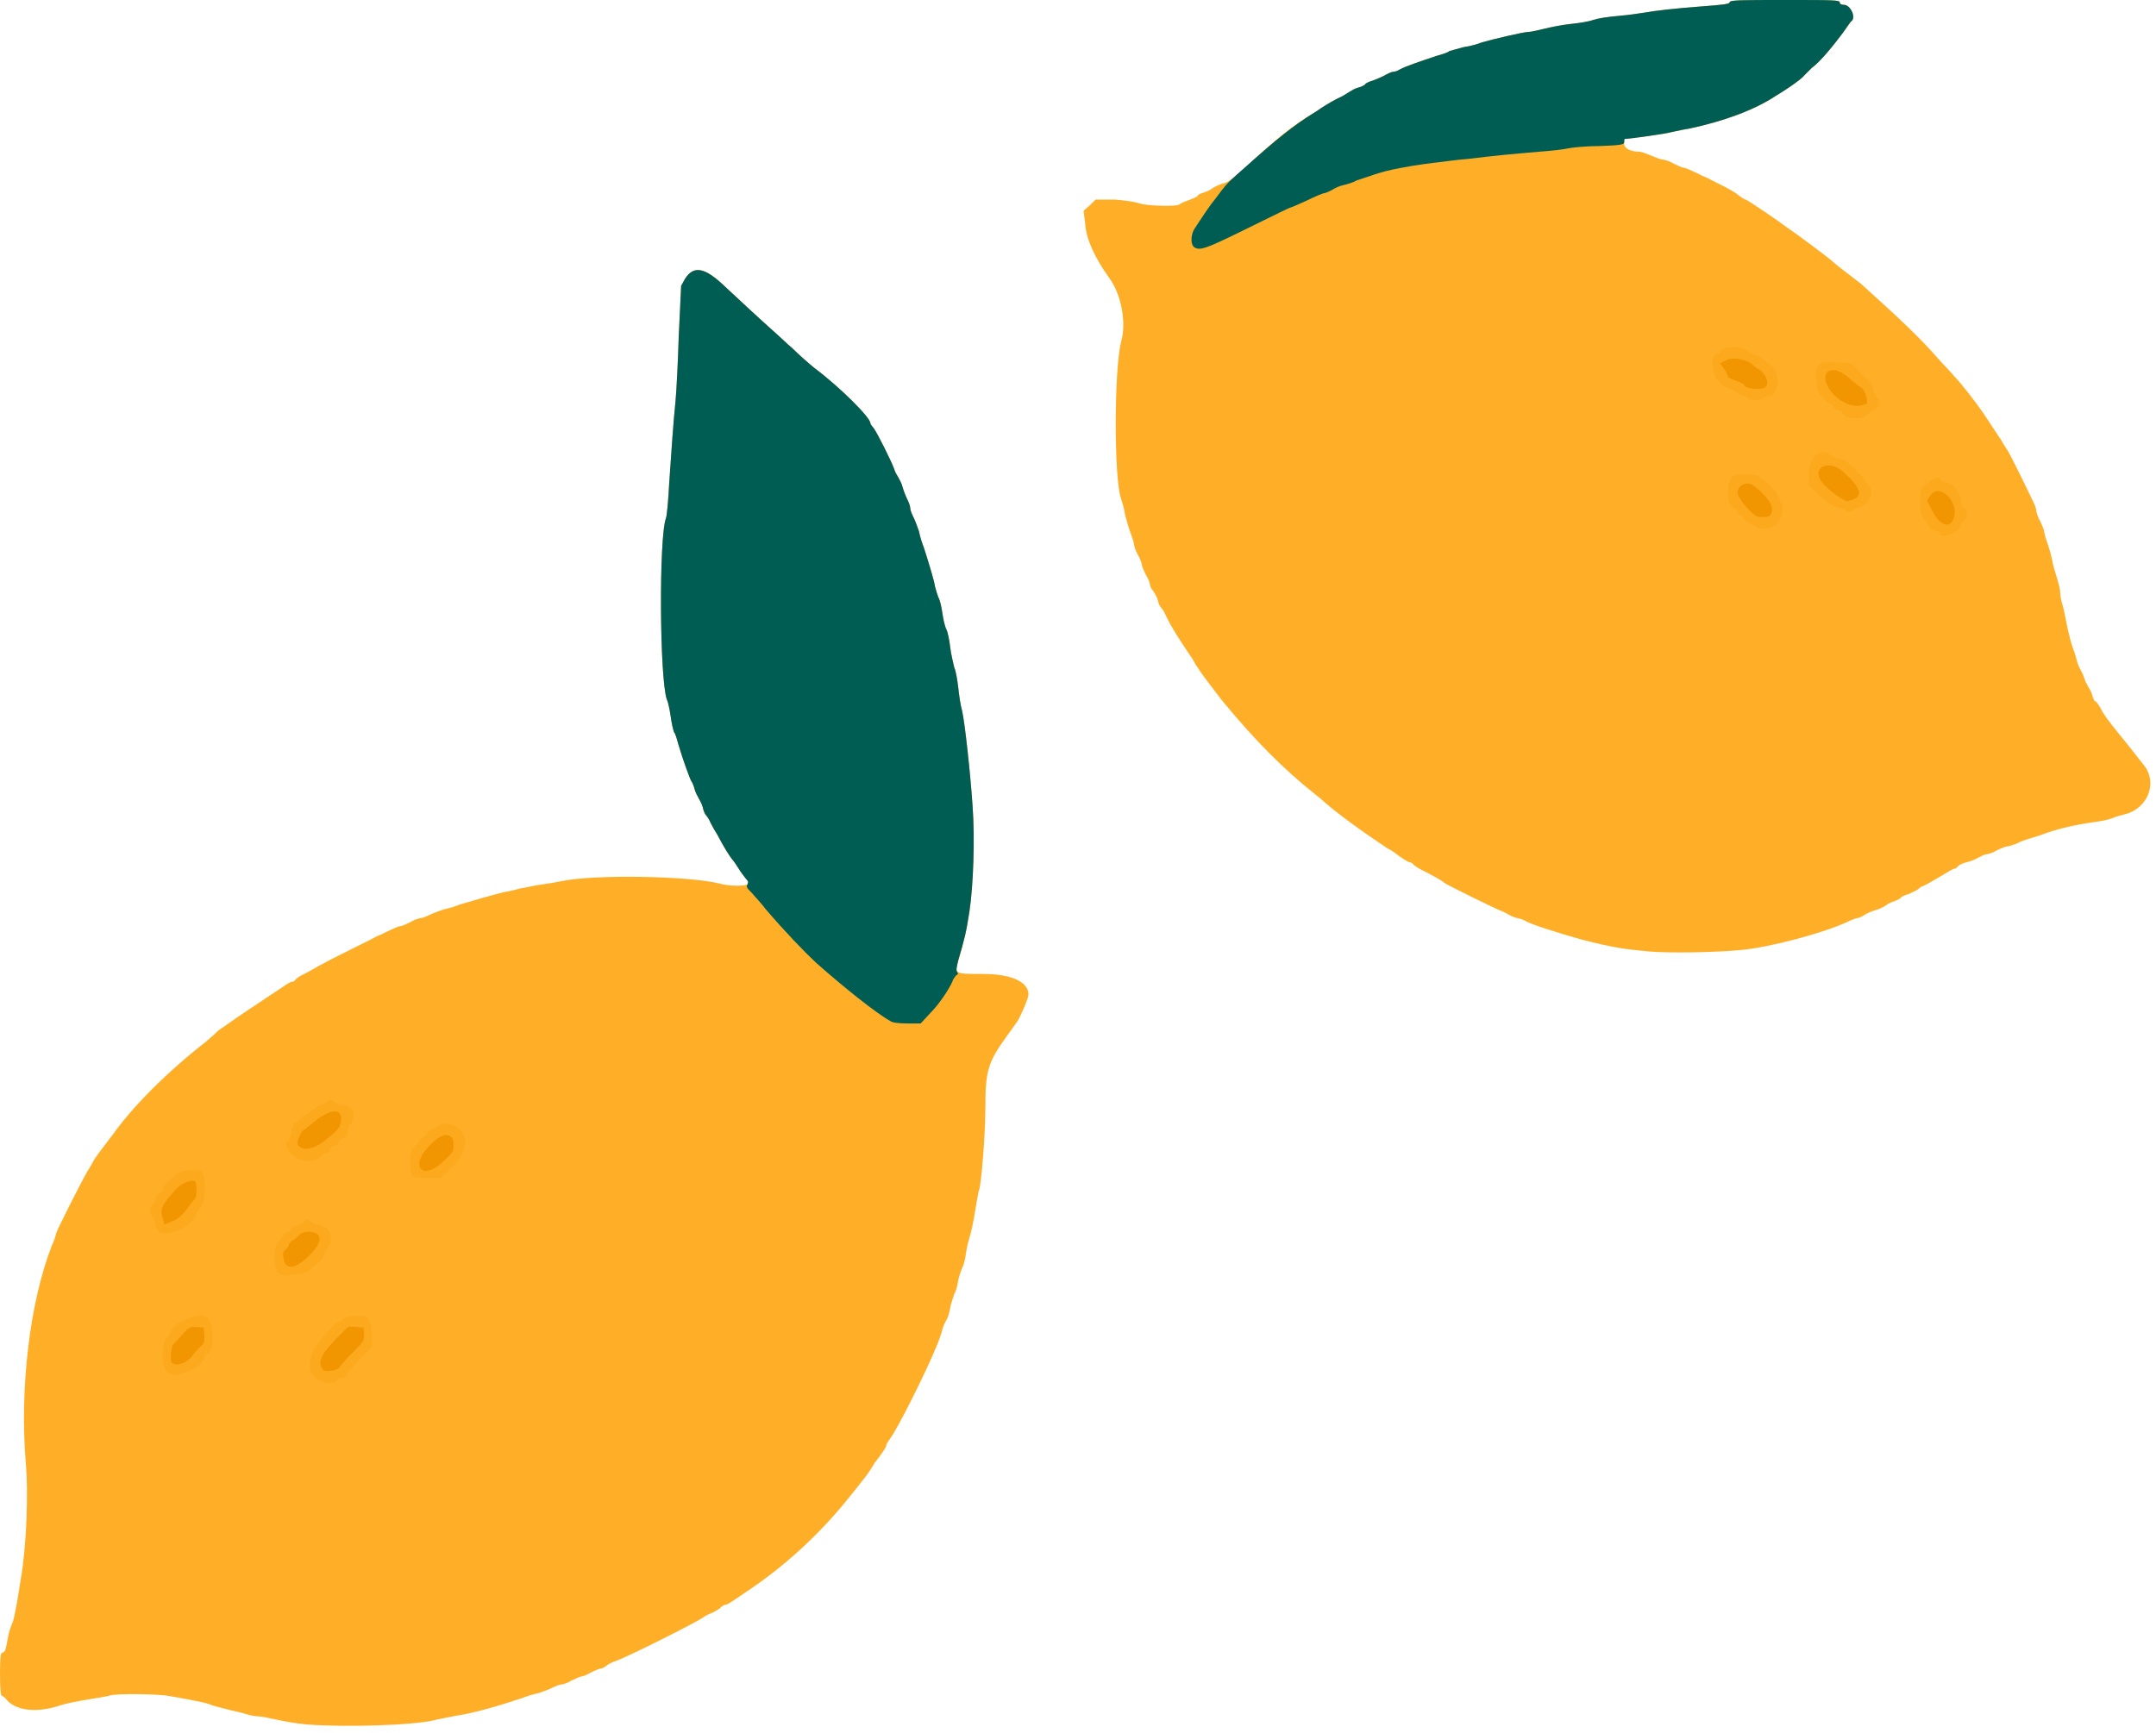
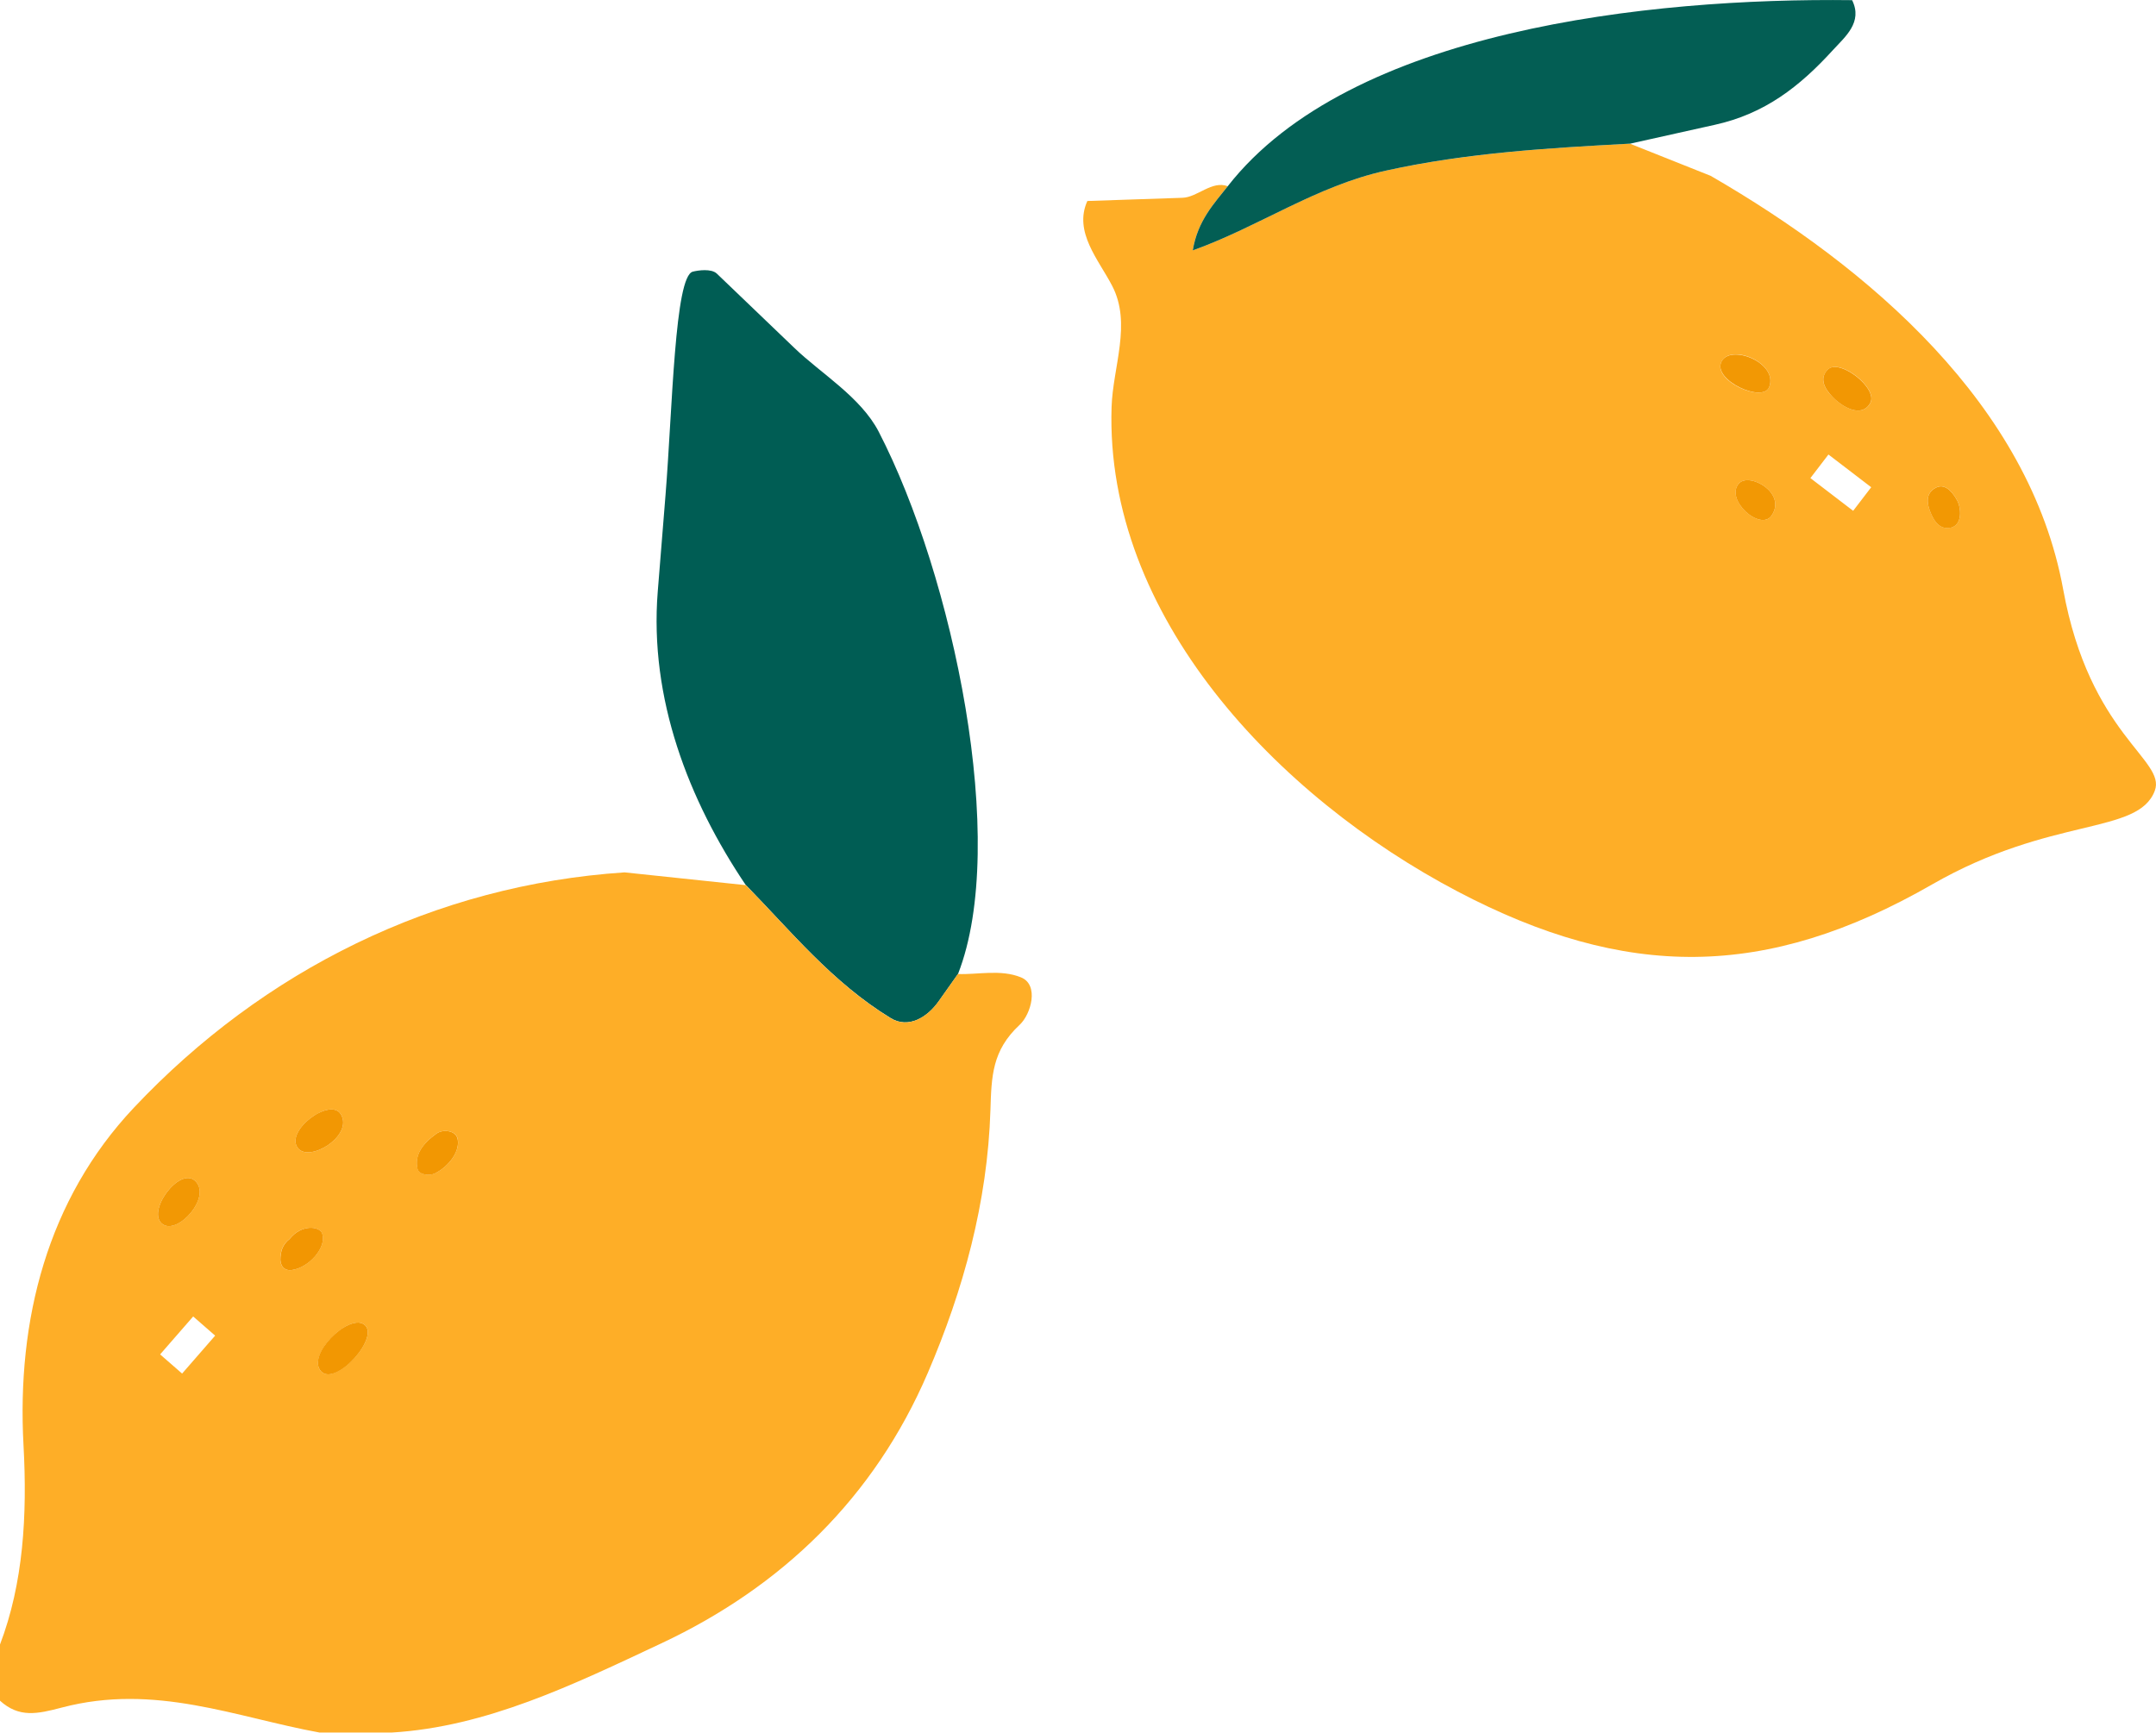
- <svg xmlns="http://www.w3.org/2000/svg" viewBox="0 0 270 217">
-   <path fill="#FFAF27" d="M38.3 216C37.2 215.9 35.5 215.6 34.6 215.4C33.7 215.2 32.7 215 32.4 215C32.1 215 31.4 214.9 30.8 214.7C30.2 214.5 29.1 214.3 28.4 214.1C27.7 213.9 26.7 213.7 26.3 213.5C25.8 213.3 24.7 213.1 23.7 212.9C22.7 212.7 21.5 212.5 20.9 212.4C19.6 212.2 14.4 212.1 13.7 212.4C13.4 212.5 12.1 212.7 10.9 212.9C9.7 213.1 8.2 213.4 7.6 213.6C4.7 214.6 2.1 214.3 0.9 213C0.7 212.7 0.3 212.4 0.2 212.4C0.1 212.4 0 211.5 0 209.7C0 207.5 0.1 207 0.3 207C0.6 207 0.7 206.8 1 205.1C1.1 204.4 1.4 203.7 1.5 203.4C1.7 203.1 1.9 201.9 2.1 200.9C2.3 199.8 2.5 198.4 2.6 197.8C3.3 193.9 3.6 187 3.2 182.9C2.5 173.8 3.7 163.2 6.5 156C6.8 155.4 7 154.7 7 154.6C7 154.3 10.1 148.2 10.9 146.8C11.3 146.2 11.7 145.4 11.9 145.1C12.1 144.8 12.6 144.1 13 143.6C13.4 143.1 13.8 142.5 14 142.3C16.5 138.7 21 134.2 25.9 130.4C26.2 130.1 26.6 129.8 26.8 129.6C27 129.4 27.3 129.1 27.6 128.9C27.9 128.7 28.5 128.3 28.9 128C29.6 127.5 31.2 126.4 35.6 123.5C36 123.2 36.4 123 36.5 123C36.7 123 36.9 122.9 37 122.7C37.1 122.6 37.6 122.2 38.1 122C38.5 121.8 39.4 121.3 39.9 121C40.5 120.7 41.2 120.3 41.6 120.1C42 119.9 42.4 119.7 42.6 119.6C42.8 119.5 43.2 119.3 43.6 119.1C44 118.9 44.4 118.7 44.6 118.6C44.8 118.5 45.2 118.3 45.6 118.1C46 117.9 46.4 117.7 46.6 117.6C46.8 117.5 47.1 117.3 47.4 117.2C47.7 117.1 48.4 116.7 48.9 116.5C49.5 116.2 50 116 50.2 116C50.3 116 50.8 115.8 51.4 115.5C51.9 115.2 52.5 115 52.7 115C52.9 115 53.4 114.8 53.8 114.6C54.2 114.4 55 114.1 55.6 113.9C56.2 113.8 57.1 113.5 57.6 113.3C58.9 112.9 61.7 112.1 62.9 111.8C63.5 111.7 64.4 111.5 65.1 111.3C65.8 111.2 67 110.9 67.8 110.8C68.6 110.7 69.7 110.5 70.2 110.4C74.2 109.5 86.4 109.7 90.2 110.7C92.2 111.2 94.6 110.9 93.6 110.3C93.5 110.2 93.2 109.8 92.9 109.4C92.6 109 92.2 108.3 91.9 107.9C91.3 107.2 90.7 106.2 89.8 104.5C89.6 104.2 89.2 103.5 89 103.1C88.8 102.6 88.5 102.2 88.4 102.1C88.3 102 88.1 101.6 88 101.1C87.9 100.7 87.6 100.2 87.5 100C87.4 99.8 87.1 99.3 87 98.9C86.9 98.5 86.7 98 86.6 97.9C86.4 97.6 85.5 95.1 85 93.4C84.8 92.7 84.6 91.9 84.4 91.7C84.3 91.4 84.1 90.6 84 89.8C83.9 89.1 83.7 88 83.5 87.6C82.6 84.9 82.5 67.3 83.4 64.9C83.5 64.7 83.7 62.7 83.8 60.6C84.1 56.3 84.3 53.1 84.6 50.2C84.7 49.2 84.9 45.5 85 42.1L85.3 35.8L85.8 34.9C86.9 33.2 88.3 33.5 90.8 35.9C92.3 37.3 95.2 40 97 41.6C97.8 42.3 98.7 43.2 99.1 43.5C100.1 44.5 101.5 45.7 102 46.1C105.2 48.5 109 52.3 109 53C109 53.1 109.2 53.4 109.4 53.6C109.9 54.3 111.7 57.9 112 58.8C112.1 59.2 112.4 59.6 112.5 59.8C112.6 60 112.9 60.5 113 60.9C113.1 61.3 113.4 62.1 113.6 62.5C113.8 62.9 114 63.4 114 63.7C114 63.9 114.2 64.4 114.4 64.8C114.6 65.2 114.9 66 115.1 66.6C115.2 67.2 115.5 68.1 115.7 68.6C116.5 71.1 117 72.8 117.1 73.5C117.2 73.9 117.4 74.5 117.5 74.8C117.7 75.1 117.9 76 118 76.7C118.1 77.4 118.3 78.4 118.5 78.8C118.7 79.2 118.9 80.2 119 81.1C119.1 82 119.4 83.1 119.5 83.6C119.7 84 119.9 85.2 120 86.1C120.1 87.1 120.3 88.4 120.5 89.1C120.8 90.4 121.5 96.5 121.8 101C122.1 105 121.9 110.9 121.4 114.2C121 116.8 120.8 117.6 120 120.4C119.5 122 119.6 122 123.1 122C126.7 122 128.8 123 128.8 124.6C128.8 125 127.8 127.4 127.3 128.1C127.1 128.4 126.5 129.2 126 129.9C123.7 133.1 123.4 134.2 123.4 138.8C123.4 142 122.9 148.4 122.6 149.1C122.5 149.4 122.3 150.6 122.1 151.8C121.9 153.1 121.6 154.4 121.5 154.7C121.4 155.1 121.1 156 121 156.8C120.9 157.6 120.7 158.5 120.5 158.8C120.4 159.1 120.1 159.8 120 160.4C119.9 161.1 119.7 161.8 119.5 162.1C119.4 162.5 119.1 163.2 119 163.8C118.9 164.4 118.7 165.1 118.5 165.4C118.3 165.7 118.1 166.2 118 166.6C117.9 167 117.6 167.9 117.3 168.6C116 171.8 112.3 179.2 111.4 180.3C111.2 180.6 111 180.9 111 181C111 181.2 110.8 181.5 110.6 181.8C110.4 182.1 109.9 182.8 109.5 183.3C108.8 184.5 108.5 184.9 105.9 188.1C102.4 192.4 98.1 196.3 93.6 199.3C91.4 200.8 91.1 201 90.9 201C90.7 201 90.4 201.2 90.1 201.5C89.8 201.7 89.3 202 89 202.1C88.7 202.2 88.4 202.4 88.2 202.5C87.5 203.1 78.1 207.8 77 208.1C76.7 208.2 76.3 208.4 76 208.6C75.8 208.8 75.4 209 75.3 209C75.1 209 74.6 209.2 74 209.5C73.5 209.8 73 210 72.8 210C72.7 210 72.2 210.2 71.6 210.5C71.1 210.8 70.5 211 70.3 211C70.1 211 69.6 211.2 69.2 211.4C68.8 211.6 68 211.9 67.4 212.1C66.8 212.2 65.9 212.5 65.4 212.7C62.4 213.7 59.3 214.6 57.2 214.9C56.3 215.1 55 215.3 54.3 215.5C51.7 216.1 43.4 216.4 38.3 216ZM206.7 119.2C203.4 118.9 202 118.7 198.1 117.7C195.2 116.9 191.5 115.7 191.1 115.4C191 115.3 190.5 115.1 190 115C189.5 114.9 189 114.6 188.8 114.5C188.6 114.4 188.3 114.2 188 114.1C187.4 113.9 181.3 110.9 180.9 110.6C180.6 110.3 179.3 109.6 178.1 109C177.7 108.8 177.2 108.5 177 108.3C176.9 108.1 176.6 108 176.5 108C176.4 108 175.9 107.7 175.3 107.3C174.8 106.9 174.1 106.4 173.8 106.3C170.2 103.9 167.5 101.9 165.9 100.5C165.7 100.3 165.1 99.8 164.7 99.5C160.7 96.3 157.2 92.8 153 87.7C151.5 85.7 150.8 84.9 149.7 83.2C149.6 82.9 149.1 82.2 148.7 81.6C147.5 79.8 146.6 78.4 146 77.1C145.8 76.6 145.5 76.2 145.4 76.1C145.3 76 145.1 75.7 145 75.2C144.9 74.8 144.6 74.3 144.4 74C144.2 73.8 144 73.4 144 73.2C144 73 143.8 72.5 143.5 72C143.2 71.4 143 70.9 143 70.8C143 70.6 142.8 70 142.5 69.5C142.2 69 142 68.3 142 68.1C142 67.9 141.8 67.4 141.6 66.8C141.4 66.3 141.1 65.3 140.9 64.5C140.8 63.7 140.5 62.8 140.4 62.5C139.5 60.1 139.5 46.4 140.4 42.8C141.1 40.4 140.4 36.8 138.9 34.8C137.1 32.3 136 29.9 135.9 28L135.7 26.4L136.5 25.7L137.2 25L139.6 25C141 25.1 142.2 25.3 142.8 25.5C143.7 25.8 147.5 25.9 147.7 25.6C147.8 25.5 148.2 25.3 148.8 25.1C149.3 24.9 149.9 24.7 150 24.5C150.1 24.3 150.5 24.2 150.8 24.1C151.1 24 151.6 23.8 151.8 23.6C152.1 23.4 152.7 23.1 153.1 23C153.7 22.9 154.5 22.3 155.7 21.2C159.9 17.3 161.9 15.7 164.6 14.1C164.8 14 165.2 13.7 165.5 13.5C166.3 13 167.1 12.5 168 12.1C168.4 11.9 168.8 11.6 169 11.5C169.2 11.4 169.6 11.1 170 11C170.4 10.9 170.9 10.7 171 10.5C171.1 10.4 171.5 10.2 171.9 10.1C172.2 10 172.9 9.7 173.3 9.5C173.8 9.2 174.3 9 174.4 9C174.6 9 175 8.9 175.3 8.7C176 8.3 178.1 7.6 179.9 7C180.6 6.8 181.3 6.6 181.5 6.4C181.8 6.3 182.6 6.1 183.3 5.9C184.1 5.8 185.1 5.5 185.6 5.3C187 4.9 190.8 4 191.4 4C191.7 4 192.6 3.8 193.4 3.6C194.2 3.4 195.7 3.1 196.7 3C197.7 2.9 199 2.7 199.5 2.5C200.1 2.3 201.4 2.1 202.6 2C203.8 1.9 205.2 1.7 205.8 1.6C207.6 1.3 209.3 1.1 213.1 0.8C215.8 0.6 216.6 0.5 216.6 0.3C216.6 0 217.9 0 223.5 0C229.5 0 230.4 0 230.4 0.3C230.4 0.5 230.6 0.6 230.9 0.6C231.8 0.6 232.5 2.3 231.8 2.7C231.7 2.8 231.3 3.4 230.8 4.1C229.6 5.7 228 7.7 226.9 8.5C226.5 8.9 226 9.4 225.9 9.5C225.8 9.7 224.4 10.8 222.4 12C219.7 13.8 215.8 15.2 211.6 16.1C210.3 16.3 209.2 16.6 209.1 16.6C208.9 16.7 204.1 17.4 203.5 17.4C203.4 17.4 203.4 17.7 203.4 18C203.4 18.6 204.2 19 205.3 19C205.5 19 206.1 19.2 206.8 19.5C207.5 19.8 208.1 20 208.3 20C208.5 20 209.1 20.2 209.6 20.5C210.2 20.8 210.7 21 210.8 21C211 21 211.5 21.2 212.1 21.5C212.6 21.7 213.3 22.1 213.6 22.2C213.9 22.3 214.2 22.5 214.4 22.6C214.6 22.7 215 22.9 215.4 23.1C216.4 23.6 217.2 24 217.9 24.6C218.2 24.8 218.5 25 218.6 25C218.8 25 222.9 27.8 223.8 28.5C224.1 28.7 225.1 29.4 225.9 30C226.7 30.6 228.2 31.7 229.2 32.5C230.1 33.3 231.3 34.2 231.7 34.5C232.1 34.8 232.7 35.3 233 35.5C233.3 35.8 233.8 36.2 234.1 36.5C238 40 240.7 42.6 242.7 44.9C243.4 45.7 244.4 46.7 244.8 47.2C245.6 48 247.5 50.5 248.2 51.5C248.9 52.5 250.1 54.4 250.6 55.1C250.8 55.5 251.2 56.1 251.4 56.4C251.6 56.7 252.3 58.1 253 59.5C253.7 60.9 254.4 62.4 254.6 62.8C254.8 63.2 255 63.7 255 63.9C255 64.1 255.2 64.8 255.5 65.3C255.8 65.9 256 66.5 256 66.6C256 66.8 256.2 67.5 256.4 68C256.6 68.6 256.9 69.6 257 70.2C257.1 70.8 257.4 71.8 257.6 72.4C257.8 73.1 258 73.8 258 74.2C258 74.5 258.1 75.2 258.3 75.8C258.5 76.4 258.7 77.7 258.9 78.6C259.1 79.5 259.4 80.7 259.6 81.2C259.8 81.7 260 82.4 260.1 82.8C260.2 83.2 260.4 83.6 260.5 83.8C260.6 84 260.9 84.5 261 84.9C261.1 85.3 261.4 85.8 261.5 86C261.6 86.2 261.9 86.6 262 87C262.1 87.5 262.3 87.9 262.5 87.9C262.6 88 262.9 88.4 263.1 88.8C263.4 89.4 263.8 90 265.5 92.1C266.5 93.3 268.2 95.5 268.6 96C270.2 98.2 268.9 101.3 266.1 102C265.7 102.1 264.9 102.3 264.5 102.5C264 102.7 262.9 102.9 262.1 103C260.6 103.2 258.5 103.6 256.4 104.3C255.9 104.5 255 104.8 254.3 105C253.6 105.2 252.8 105.5 252.5 105.7C252.1 105.8 251.7 106 251.5 106C251.3 106 250.7 106.2 250.1 106.5C249.6 106.8 249 107 248.8 107C248.6 107 248.2 107.2 247.8 107.4C247.5 107.6 246.8 107.9 246.3 108C245.8 108.1 245.3 108.4 245.2 108.5C245.1 108.7 244.9 108.8 244.8 108.8C244.6 108.8 243.8 109.3 242.8 109.9C241.8 110.5 240.9 111 240.8 111C240.7 111 240.4 111.2 240.2 111.4C239.9 111.6 239.4 111.8 239 112C238.6 112.1 238.1 112.3 238 112.5C237.9 112.6 237.5 112.8 237.2 112.9C236.9 113 236.4 113.2 236.2 113.4C235.9 113.6 235.3 113.9 234.9 114C234.5 114.1 233.8 114.4 233.5 114.6C233.2 114.8 232.8 115 232.6 115C232.5 115 231.9 115.2 231.3 115.5C228.3 116.9 221.5 118.7 218 119C215 119.3 209.3 119.4 206.7 119.2Z" />
-   <path fill="#005D54" d="M111.5 127.9C109.7 126.9 105.7 123.7 102.2 120.6C100.7 119.2 98.3 116.7 95.9 113.9C95.4 113.2 94.6 112.4 94.2 111.9C93.6 111.3 93.4 111.1 93.6 110.8C93.7 110.5 93.7 110.4 93.6 110.3C93.5 110.2 93.2 109.8 92.9 109.4C92.6 109 92.2 108.3 91.9 107.9C91.3 107.2 90.7 106.2 89.8 104.5C89.6 104.2 89.2 103.5 89 103.1C88.8 102.6 88.5 102.2 88.4 102.1C88.3 102 88.1 101.6 88 101.1C87.9 100.7 87.6 100.2 87.5 100C87.4 99.8 87.1 99.3 87 98.9C86.9 98.5 86.7 98 86.6 97.9C86.4 97.6 85.5 95.1 85 93.4C84.8 92.7 84.6 91.9 84.4 91.7C84.3 91.4 84.1 90.6 84 89.8C83.9 89.1 83.7 88 83.5 87.6C82.6 84.9 82.5 67.3 83.4 64.9C83.5 64.7 83.7 62.7 83.8 60.6C84.1 56.3 84.3 53.1 84.6 50.2C84.7 49.2 84.9 45.5 85 42.1L85.3 35.8L85.8 34.9C86.9 33.2 88.3 33.5 90.8 35.9C92.3 37.3 95.2 40 97 41.6C97.8 42.3 98.7 43.2 99.1 43.5C100.1 44.5 101.5 45.7 102 46.1C105.2 48.5 109 52.3 109 53C109 53.1 109.2 53.4 109.4 53.6C109.9 54.3 111.7 57.9 112 58.8C112.1 59.2 112.4 59.6 112.5 59.8C112.6 60 112.9 60.5 113 60.9C113.1 61.3 113.4 62.1 113.6 62.5C113.8 62.9 114 63.4 114 63.7C114 63.9 114.2 64.4 114.4 64.8C114.6 65.2 114.9 66 115.1 66.6C115.2 67.2 115.5 68.1 115.7 68.6C116.5 71.1 117 72.8 117.1 73.5C117.2 73.9 117.4 74.5 117.5 74.8C117.7 75.1 117.9 76 118 76.7C118.1 77.4 118.3 78.4 118.5 78.8C118.7 79.2 118.9 80.2 119 81.1C119.1 82 119.4 83.1 119.5 83.6C119.7 84 119.9 85.2 120 86.1C120.1 87.1 120.3 88.4 120.5 89.1C120.8 90.4 121.5 96.5 121.8 101C122.1 105 121.9 110.9 121.4 114.2C121 116.8 120.8 117.6 120 120.3C119.8 121.2 119.7 121.6 119.9 121.8C120 121.9 120 122.1 119.7 122.2C119.6 122.4 119.3 122.7 119.3 122.9C118.8 124 117.6 125.8 116.5 126.9L115.3 128.2L113.6 128.2C112.6 128.2 111.7 128.1 111.5 127.9ZM149.6 31C149.1 30.7 149.1 29.6 149.5 28.8C150.6 27.1 151.6 25.6 152.2 24.9C152.6 24.4 153 23.8 153.2 23.6C153.4 23.3 153.8 22.9 154.1 22.6C154.4 22.3 155.3 21.5 156.1 20.8C159.8 17.5 162 15.7 164.6 14.1C164.8 14 165.2 13.7 165.5 13.5C166.3 13 167.1 12.5 168 12.1C168.4 11.9 168.8 11.6 169 11.5C169.2 11.4 169.6 11.1 170 11C170.4 10.9 170.9 10.7 171 10.5C171.1 10.4 171.5 10.2 171.9 10.1C172.2 10 172.9 9.7 173.3 9.5C173.8 9.2 174.3 9 174.4 9C174.6 9 175 8.9 175.3 8.7C176 8.3 178.1 7.6 179.9 7C180.6 6.8 181.3 6.6 181.5 6.4C181.8 6.3 182.6 6.1 183.3 5.9C184.1 5.8 185.1 5.5 185.6 5.3C187 4.9 190.8 4 191.4 4C191.7 4 192.6 3.8 193.4 3.6C194.2 3.4 195.7 3.1 196.7 3C197.7 2.9 199 2.7 199.5 2.5C200.1 2.3 201.4 2.1 202.6 2C203.8 1.9 205.2 1.7 205.8 1.6C207.6 1.3 209.3 1.1 213.1 0.8C215.8 0.6 216.6 0.5 216.6 0.3C216.6 0 217.9 0 223.5 0C229.5 0 230.4 0 230.4 0.3C230.4 0.5 230.6 0.6 230.9 0.6C231.8 0.6 232.5 2.3 231.8 2.7C231.7 2.8 231.3 3.4 230.8 4.1C229.6 5.7 228 7.7 226.9 8.5C226.5 8.9 226 9.4 225.9 9.5C225.8 9.7 224.4 10.8 222.4 12C219.7 13.8 215.8 15.2 211.6 16.1C210.3 16.3 209.2 16.6 209.1 16.6C208.9 16.7 204.1 17.4 203.5 17.4C203.4 17.4 203.4 17.6 203.4 17.8C203.4 18.1 203.1 18.2 200.2 18.3C198.5 18.3 196.7 18.5 196.3 18.6C195.9 18.7 194.3 18.9 192.8 19C189.3 19.3 187.1 19.5 183.9 19.9C182.5 20 180.5 20.3 179.5 20.4C177.9 20.6 175.8 20.9 173.7 21.4C172.8 21.6 171.4 22.1 169.9 22.6C169.4 22.9 168.6 23.1 168.2 23.2C167.7 23.3 167.1 23.6 166.8 23.8C166.4 24 166 24.2 165.8 24.2C165.7 24.2 164.7 24.6 163.7 25.1C162.6 25.6 161.7 26 161.6 26C161.5 26 160.5 26.5 155 29.2C151.1 31.1 150.3 31.4 149.6 31Z" />
-   <path fill="#F29600" d="M40.1 172C39.9 171.8 39.8 171.2 39.8 170.5L39.8 169.3L41.5 167.5L43.1 165.8L44.5 165.8L45.9 165.9L46 167.1L46 168.4L44.6 169.8C43.8 170.6 43 171.5 42.9 171.7C42.6 172.1 40.4 172.4 40.1 172ZM21.1 171.1C20.9 170.8 21 168.3 21.3 168C21.5 167.8 22 167.3 22.5 166.7L23.4 165.8L24.6 165.8L25.9 165.9L26 167.4C26 168.5 26 168.8 25.7 168.9C25.6 169 25 169.5 24.6 170.1L23.8 171.2L22.5 171.2C21.8 171.2 21.2 171.1 21.1 171.1ZM35.8 159C34.9 158.7 34.7 156.7 35.4 156.1C35.6 155.9 35.8 155.6 35.8 155.5C35.8 155.3 36 155.1 36.4 154.9C36.7 154.7 37 154.4 37.1 154.3C37.3 153.9 38.9 153.7 39.7 154L40.5 154.2L40.3 155.5C40.2 156.8 40 157 38.6 158.2C37.6 159 36.6 159.3 35.8 159ZM20 153.2C19.6 152 19.8 150.7 20.5 149.9C22.2 147.9 22.3 147.8 23.5 147.6C24.8 147.3 24.9 147.4 25.1 148.7C25.2 149.5 25 150.5 24.6 150.8C24.6 150.9 24.1 151.4 23.7 152C23 152.9 22.6 153.2 21.9 153.5C20.5 153.9 20.3 153.9 20 153.2ZM52.3 146.9C51.1 145.7 53.4 142.1 55.5 141.9C57 141.7 57.2 141.9 57.2 143.4L57.2 144.6L56 145.8C54.8 147 53 147.5 52.3 146.9ZM37.5 144.2C36.8 143.9 36.7 143.7 36.9 142.7C37.1 141.6 37.1 141.6 39.8 139.5C42.2 137.5 44.7 140.2 42.4 142.2C40 144.2 38.7 144.7 37.5 144.2ZM242.8 66C242.2 65.8 241 63.5 241 62.6C241 60.9 243.1 60.3 244.3 61.7C246.2 63.9 245.1 66.9 242.8 66ZM219.7 65.1C218.2 64.7 216.5 61.4 217.4 60.4C217.8 60.1 219.7 60.1 220.1 60.5C223.3 63.1 223.1 65.9 219.7 65.1ZM230.3 62.9C227.2 61.6 226.1 57.8 228.8 57.8C230.1 57.8 230.5 58 232.2 59.7C234.2 61.6 232.8 64 230.3 62.9ZM231.6 51.3C229.8 50.9 228.1 48.8 228.2 47.2L228.3 46.1L229.6 46L231 46L232 47C232.6 47.5 233.2 48.1 233.4 48.1C234.1 48.3 234.6 50.7 234 51C233.5 51.2 232.3 51.4 231.6 51.3ZM218.6 49C218.2 48.9 218 48.7 218 48.6C218 48.5 217.6 48.3 217 48.1C216.5 47.9 216 47.7 216 47.6C216 47.5 215.8 47 215.5 46.6C214.8 45.6 214.8 45.1 215.8 44.8C217 44.2 217.5 44.2 218.3 44.6C218.7 44.8 219.2 45 219.3 45C219.5 45 219.7 45.1 219.8 45.3C220 45.4 220.3 45.7 220.6 45.8C223.2 47.5 221.4 50 218.6 49Z" />
-   <path fill="#FCA91D" d="M39.4 172.5C38.6 171.7 38.6 170.5 39.3 169.1C39.8 168 42 165.6 42.3 165.6C42.5 165.6 42.7 165.5 42.9 165.3C43.2 164.9 44.9 164.7 45.6 164.9C46.3 165 46.6 165.8 46.6 167.4L46.6 168.8L45.1 170.2C44.3 171 43.6 171.9 43.4 172.2C43.3 172.4 43 172.6 42.8 172.6C42.6 172.6 42.3 172.7 42.2 172.9C41.7 173.5 40.2 173.3 39.4 172.5ZM21.1 172C20.2 171.5 20.1 168.3 20.9 167.5C21.2 167.3 21.4 167 21.4 166.9C21.4 165.8 24.9 164.3 25.9 165C26.9 165.6 26.9 169.6 25.9 169.6C25.7 169.6 25.6 169.7 25.6 169.9C25.6 171.1 22.2 172.8 21.1 172ZM42.5 171.3C42.6 171.1 43.4 170.2 44.2 169.4C45.6 168 45.6 167.9 45.6 167.1L45.5 166.3L44.5 166.2L43.6 166.2L41.9 167.9C40.1 169.8 39.7 170.8 40.5 171.6C40.8 171.9 42.2 171.7 42.5 171.3ZM24.2 169.7C24.6 169.1 25.2 168.6 25.3 168.5C25.5 168.4 25.6 168.1 25.6 167.4L25.5 166.3L24.6 166.2C23.8 166.2 23.7 166.2 22.9 167.1C22.4 167.7 21.9 168.2 21.7 168.4C21.4 168.7 21.3 170.4 21.5 170.7C22.1 171.2 23.4 170.8 24.2 169.7ZM34.9 159.5C34.2 159 34.2 156.2 34.8 155.6C35.1 155.3 35.4 154.9 35.5 154.8C35.5 154.6 35.7 154.4 35.9 154.4C36.1 154.4 36.3 154.2 36.4 154C36.5 153.8 36.9 153.5 37.2 153.5C37.5 153.4 37.8 153.2 38 153.1C38.3 152.7 38.7 152.7 39 153.1C39.2 153.2 39.6 153.4 40.1 153.5C41.4 153.7 41.9 155.2 41 156.4C40.8 156.7 40.6 157.1 40.5 157.4C40.3 157.7 40 158.1 39.7 158.3C39.4 158.5 39 158.9 38.8 159.1C38.6 159.3 38.1 159.5 37.8 159.5C35.6 159.8 35.2 159.8 34.9 159.5ZM38.5 157.5C40.1 156 40.5 154.8 39.4 154.4C38.7 154.2 37.8 154.3 37.5 154.7C37.4 154.8 37.1 155.1 36.8 155.3C36.4 155.5 36.2 155.7 36.2 155.9C36.2 156 36 156.3 35.8 156.5C35.4 156.8 35.4 157 35.5 157.6C35.7 159.1 36.9 159 38.5 157.5ZM19.8 154.2C19.6 154 19.4 153.6 19.4 153.3C19.4 153.1 19.3 152.7 19.1 152.5C18.7 152 18.7 151.1 19.1 150.9C19.2 150.9 19.4 150.6 19.5 150.2C19.5 149.9 19.7 149.6 20 149.5C20.2 149.4 20.4 149.2 20.4 149C20.4 148.6 20.8 148.2 22.1 147.1C22.7 146.6 25 146.3 25.3 146.8C25.9 147.8 25.7 150.9 25 151.4C24.8 151.6 24.6 151.9 24.6 152C24.6 153.4 20.8 155.2 19.8 154.2ZM23.3 151.6C23.7 151 24.2 150.4 24.4 150.2C24.6 150 24.7 148.7 24.5 148.1C24.3 147.6 22.8 148.1 22 149C20.2 151 20 151.5 20.4 152.7L20.6 153.4L21.5 153C22.2 152.8 22.6 152.4 23.3 151.6ZM51.7 147.3C51.1 146.7 51.3 143.7 52 143.5C52.2 143.4 52.4 143.2 52.5 143C52.5 142.8 52.7 142.5 52.9 142.5C53.1 142.4 53.4 142.2 53.5 141.9C53.6 141.7 53.9 141.5 54.1 141.4C54.4 141.4 54.7 141.2 54.8 141.1C55.3 140.5 56.8 140.7 57.6 141.5C58.8 142.7 58.4 144.5 56.3 146.5L55.2 147.6L53.6 147.6C52.4 147.6 51.9 147.5 51.7 147.3ZM55.6 145.4C56.7 144.4 56.8 144.2 56.8 143.4C56.8 141.7 55.3 141.8 53.7 143.6C51.2 146.2 53 148 55.6 145.4ZM36.6 144.6C35.8 143.8 35.6 143.1 36.1 142.9C36.2 142.9 36.4 142.4 36.5 141.8C36.6 141 36.7 140.7 37 140.7C37.2 140.6 37.5 140.3 37.7 140.1C37.9 139.8 38.1 139.6 38.3 139.6C38.4 139.6 38.8 139.3 39.2 139C39.6 138.7 40 138.4 40.2 138.4C40.4 138.4 40.7 138.3 40.8 138.1C40.9 137.9 41.2 137.8 41.4 137.8C41.6 137.8 41.9 137.9 42.1 138.1C42.2 138.3 42.6 138.4 42.9 138.4C43.9 138.4 44.5 139.2 44.2 140.2C44.1 140.6 43.9 141 43.8 141C43.7 141 43.6 141.2 43.6 141.4C43.6 142 43.2 142.6 42.9 142.6C42.8 142.6 42.6 142.8 42.5 143C42.4 143.2 42.2 143.5 41.9 143.5C41.6 143.6 41.4 143.8 41.4 143.9C41.4 144.1 41.2 144.3 40.9 144.4C40.6 144.5 40.2 144.8 40 145C39.2 145.7 37.6 145.6 36.6 144.6ZM40.4 143.1C42.3 141.6 42.6 141.3 42.7 140.5C43 138.7 41.3 138.8 39 140.8C38.7 141 38.3 141.4 38.1 141.5C37.6 141.8 37.1 143.1 37.3 143.4C37.8 144.2 39.1 144 40.4 143.1ZM243 66.8C243 66.7 242.7 66.6 242.4 66.5C242.1 66.5 241.7 66.2 241.6 66C241.5 65.7 241.2 65.3 240.9 65C240.6 64.6 240.5 64.3 240.5 62.9C240.5 61 240.4 61.2 241.9 60.1C242.4 59.7 242.7 59.7 243.1 60.1C243.2 60.3 243.5 60.4 243.6 60.4C244.5 60.4 245.6 61.8 245.6 63C245.6 63.3 245.7 63.6 245.8 63.6C246.3 63.6 246.5 64.6 246.1 65.1C245.8 65.3 245.6 65.7 245.5 66C245.2 66.8 243 67.6 243 66.8ZM219.8 65.9C219.7 65.8 219.4 65.6 219.1 65.6C218.9 65.5 218.6 65.3 218.5 65.1C218.4 64.8 218.1 64.6 217.9 64.5C217.7 64.5 217.5 64.2 217.5 64C217.4 63.8 217.2 63.6 217 63.5C216.1 63.2 216.2 59.9 217.1 59.6C218 59.3 219.9 59.4 220.4 59.7C223 61.6 224 64.2 222.5 65.6C221.8 66.3 220.3 66.5 219.8 65.9ZM244.7 64.8C245.3 62.8 242.9 60.5 241.8 62L241.3 62.7L242 64C242.9 65.9 244.3 66.3 244.7 64.8ZM221.6 64.6C222.4 63.8 221.7 62.5 219.7 60.9C218.9 60.2 217.6 60.7 217.6 61.7C217.6 62.4 219.4 64.5 220.1 64.7C220.8 64.8 221.3 64.8 221.6 64.6ZM231 63.9C230.8 63.8 230.4 63.6 230 63.5C229.5 63.4 228.9 63 227.9 62.1L226.5 60.8L226.5 59.4C226.5 57.3 228.1 55.9 229.2 57C229.4 57.2 229.9 57.4 230.2 57.4C230.6 57.4 231 57.6 231.3 57.9C231.5 58.1 231.9 58.4 232.1 58.5C232.3 58.5 232.5 58.8 232.5 59C232.6 59.2 232.8 59.4 233 59.5C233.2 59.6 233.4 59.8 233.5 60.1C233.6 60.3 233.8 60.7 234.1 60.9C234.8 61.7 233.8 63.6 232.6 63.6C232.5 63.6 232.2 63.7 232.1 63.9C231.7 64.3 231.3 64.3 231 63.9ZM232 62.6C233.4 62.1 233 61 230.6 58.9C229.1 57.7 227.1 58.4 227.9 60C228.4 60.9 230.1 62.3 231.3 62.8C231.3 62.8 231.6 62.7 232 62.6ZM231.2 52.2C231 52 230.8 51.9 230.8 51.8C230.8 51.7 230.5 51.5 230.2 51.4C229.9 51.3 229.6 51.1 229.6 50.9C229.6 50.8 229.4 50.6 229.1 50.5C228.8 50.4 228.5 50.2 228.5 50C228.4 49.9 228.2 49.6 227.9 49.4C227.7 49.2 227.5 48.7 227.5 47.6C227.3 45.5 227.5 45.3 229.9 45.4L231.8 45.5L232.8 46.5C233.3 47.1 234 47.7 234.2 47.9C234.4 48 234.6 48.5 234.6 48.8C234.6 49.1 234.8 49.5 235 49.7C235.6 50.2 235.5 51 234.7 51.4C234.4 51.5 234.1 51.7 234 51.8C233.6 52.4 232.1 52.6 231.2 52.2ZM233.7 50.6C234.1 50.6 233.5 48.6 233 48.5C232.8 48.4 232.2 47.9 231.6 47.4C229.6 45.5 227.7 46.4 229 48.6C229.9 50.1 231.8 51.1 233.1 50.8C233.4 50.7 233.7 50.6 233.7 50.6ZM219 50C218.8 49.8 218.5 49.6 218.2 49.5C217.9 49.5 217.5 49.2 217.3 49C217 48.8 216.6 48.6 216.4 48.6C216.2 48.6 215.9 48.5 215.8 48.3C215.6 48.1 215.3 47.8 215.1 47.6C214.3 46.8 214.2 44.4 215 44.4C215.2 44.4 215.4 44.2 215.5 44C216 43.3 218.2 43.3 218.9 44C219.1 44.2 219.5 44.4 219.8 44.5C220.3 44.6 220.6 44.8 221.9 45.9C223.1 46.8 222.7 49.6 221.5 49.6C221.2 49.6 221 49.7 221 49.8C220.8 50.1 219.3 50.3 219 50ZM220.9 48.6C221.7 48.3 221.3 46.9 220.2 46.2C219.9 46.1 219.6 45.8 219.5 45.7C218.8 45 217 44.7 216.2 45.1L215.4 45.5L215.9 46.2C216.2 46.6 216.4 47.1 216.4 47.2C216.4 47.3 216.9 47.5 217.4 47.7C218 47.9 218.4 48.1 218.4 48.2C218.4 48.6 220.1 48.9 220.9 48.6Z" />
+ <svg xmlns="http://www.w3.org/2000/svg" viewBox="0 0 268.75 215.99">
+   <path fill="#005D54" d="M119.42,121.43l-2.42,3.42c-1.39,1.97-3.74,3.45-5.97,2.09-7.34-4.49-12.46-10.87-18.09-16.62-7.09-10.53-12.02-23.21-10.95-36.57l.97-12.04c.87-10.83,1.14-27.28,3.4-27.84.64-.16,2.3-.42,3,.25l9.71,9.31c3.26,3.13,8.23,6.09,10.46,10.39,9.31,18.02,16.25,51.29,9.9,67.59Z" />
+   <path fill="#FEAE27" d="M92.93,110.33c5.64,5.74,10.75,12.13,18.09,16.62,2.23,1.36,4.57-.12,5.97-2.09l2.42-3.42c2.38.11,5.32-.62,7.86.42,2.29.93,1.25,4.6-.17,5.92-3.44,3.2-3.51,6.41-3.64,10.63-.36,11.5-3.39,22.48-7.81,32.77-6.67,15.53-18.15,26.64-33.22,33.72-11.07,5.2-21.8,10.41-33.62,11.12h-8.97c-10.42-1.9-20.5-6.18-32.12-3.12-3.05.8-5.33,1.32-7.73-.86v-6.97c2.92-7.66,3.42-16.12,2.94-24.89-.85-15.62,2.98-30.62,13.74-42.05,16.14-17.14,37.5-27.79,61.18-29.36l15.07,1.59ZM42.49,138.93c-1.29-2.17-6.97,2.04-5.38,4.19,1.4,1.91,6.98-1.51,5.38-4.19ZM57,141.84c-.26-.85-1.75-1.1-2.58-.51-1.76,1.26-2.76,2.66-2.37,4.4.17.77,1.53.9,2.21.55,1.76-.9,3.22-2.87,2.75-4.45ZM24.32,147.23c-1.96-1.83-6.21,3.96-4.01,5.43,1.92,1.28,6.11-3.47,4.01-5.43ZM40.16,153.8c-.33-.93-2.57-1.19-4.06.67-.95.75-1.08,1.54-1.15,2.29-.09.95.38,1.72,1.41,1.59,2.14-.27,4.41-2.85,3.79-4.55ZM24.08,164.14l-4.12,4.73,2.74,2.39,4.12-4.73-2.74-2.39ZM45.3,165.08c-1.97-1.17-7.08,3.91-5.29,5.89s7.64-4.49,5.29-5.89Z" />
+   <path fill="#F29702" d="M45.3,165.08c2.34,1.4-3.47,7.91-5.29,5.89s3.32-7.06,5.29-5.89Z" />
+   <path fill="#F29804" d="M24.32,147.23c2.11,1.96-2.09,6.72-4.01,5.43-2.2-1.47,2.05-7.26,4.01-5.43Z" />
+   <path fill="#F29703" d="M42.49,138.93c1.6,2.68-3.97,6.1-5.38,4.19-1.59-2.16,4.08-6.36,5.38-4.19Z" />
+   <path fill="#F29702" d="M57,141.84c.48,1.58-.99,3.55-2.75,4.45-.68.35-2.04.22-2.21-.55-.39-1.74.61-3.14,2.37-4.4.83-.6,2.33-.35,2.58.51Z" />
+   <path fill="#F29602" d="M40.16,153.8c.61,1.71-1.65,4.28-3.79,4.55-1.03.13-1.5-.64-1.41-1.59.07-.75.21-1.54,1.15-2.29,1.49-1.86,3.72-1.6,4.06-.67Z" />
+   <path fill="#FEAE27" d="M203.17,17.91l10.06,4.01c19.84,11.46,39.77,28.6,43.95,51.57,3.31,18.17,12.87,21.22,11.42,25.1-2.08,5.55-12.87,3.13-27.75,11.68-20.72,11.9-38.19,11.91-59.18.87-22.49-11.83-43.94-34.35-43.11-60.38.16-5.02,2.53-10.39.08-15.11-1.69-3.27-4.84-6.72-3.1-10.59l11.86-.4c1.87-.06,3.67-2.19,5.64-1.44-1.66,2.12-3.74,4.25-4.36,8,8.27-2.96,15.34-8.03,24.1-9.95,10.21-2.24,20.47-2.82,30.39-3.36ZM220.53,48.27c1.19-3.04-4.86-5.5-5.96-3.15s5.18,5.14,5.96,3.15ZM233.12,50.28c1.09-1.84-3.8-5.65-5.26-4.22s.17,3.06.91,3.75c.79.74,3.2,2.42,4.36.47ZM227.92,56.67l-2.25,2.94,5.33,4.08,2.25-2.94-5.33-4.08ZM220.84,64.27c1.91-2.82-2.78-5.41-4.06-4.01-1.83,2.01,2.68,6.06,4.06,4.01ZM243.17,65.79c1.49-.35,1.28-2.47.81-3.37-.4-.76-1.39-2.23-2.59-1.66-1.57.74-1.06,2.31-.8,2.99.31.82,1.02,2.4,2.58,2.03Z" />
+   <path fill="#035E54" d="M203.17,17.91c-9.92.54-20.18,1.11-30.39,3.36-8.75,1.92-15.83,6.99-24.1,9.95.62-3.75,2.7-5.88,4.36-8C168.26,3.73,205.58-.29,230.87.02c1.36,2.76-.88,4.57-2.37,6.2-4.19,4.6-8.53,7.97-14.74,9.34l-10.6,2.36Z" />
+   <path fill="#F29804" d="M220.53,48.27c-.78,1.99-7.03-.85-5.96-3.15s7.15.11,5.96,3.15Z" />
+   <path fill="#F29703" d="M233.12,50.28c-1.16,1.95-3.57.27-4.36-.47-.73-.69-2.34-2.34-.91-3.75s6.35,2.38,5.26,4.22Z" />
+   <path fill="#F29804" d="M220.84,64.27c-1.39,2.05-5.9-2-4.06-4.01,1.28-1.4,5.97,1.19,4.06,4.01Z" />
+   <path fill="#F29803" d="M243.17,65.79c-1.56.37-2.27-1.22-2.58-2.03-.26-.69-.77-2.25.8-2.99,1.21-.57,2.19.9,2.59,1.66.47.89.68,3.01-.81,3.37Z" />
</svg>
